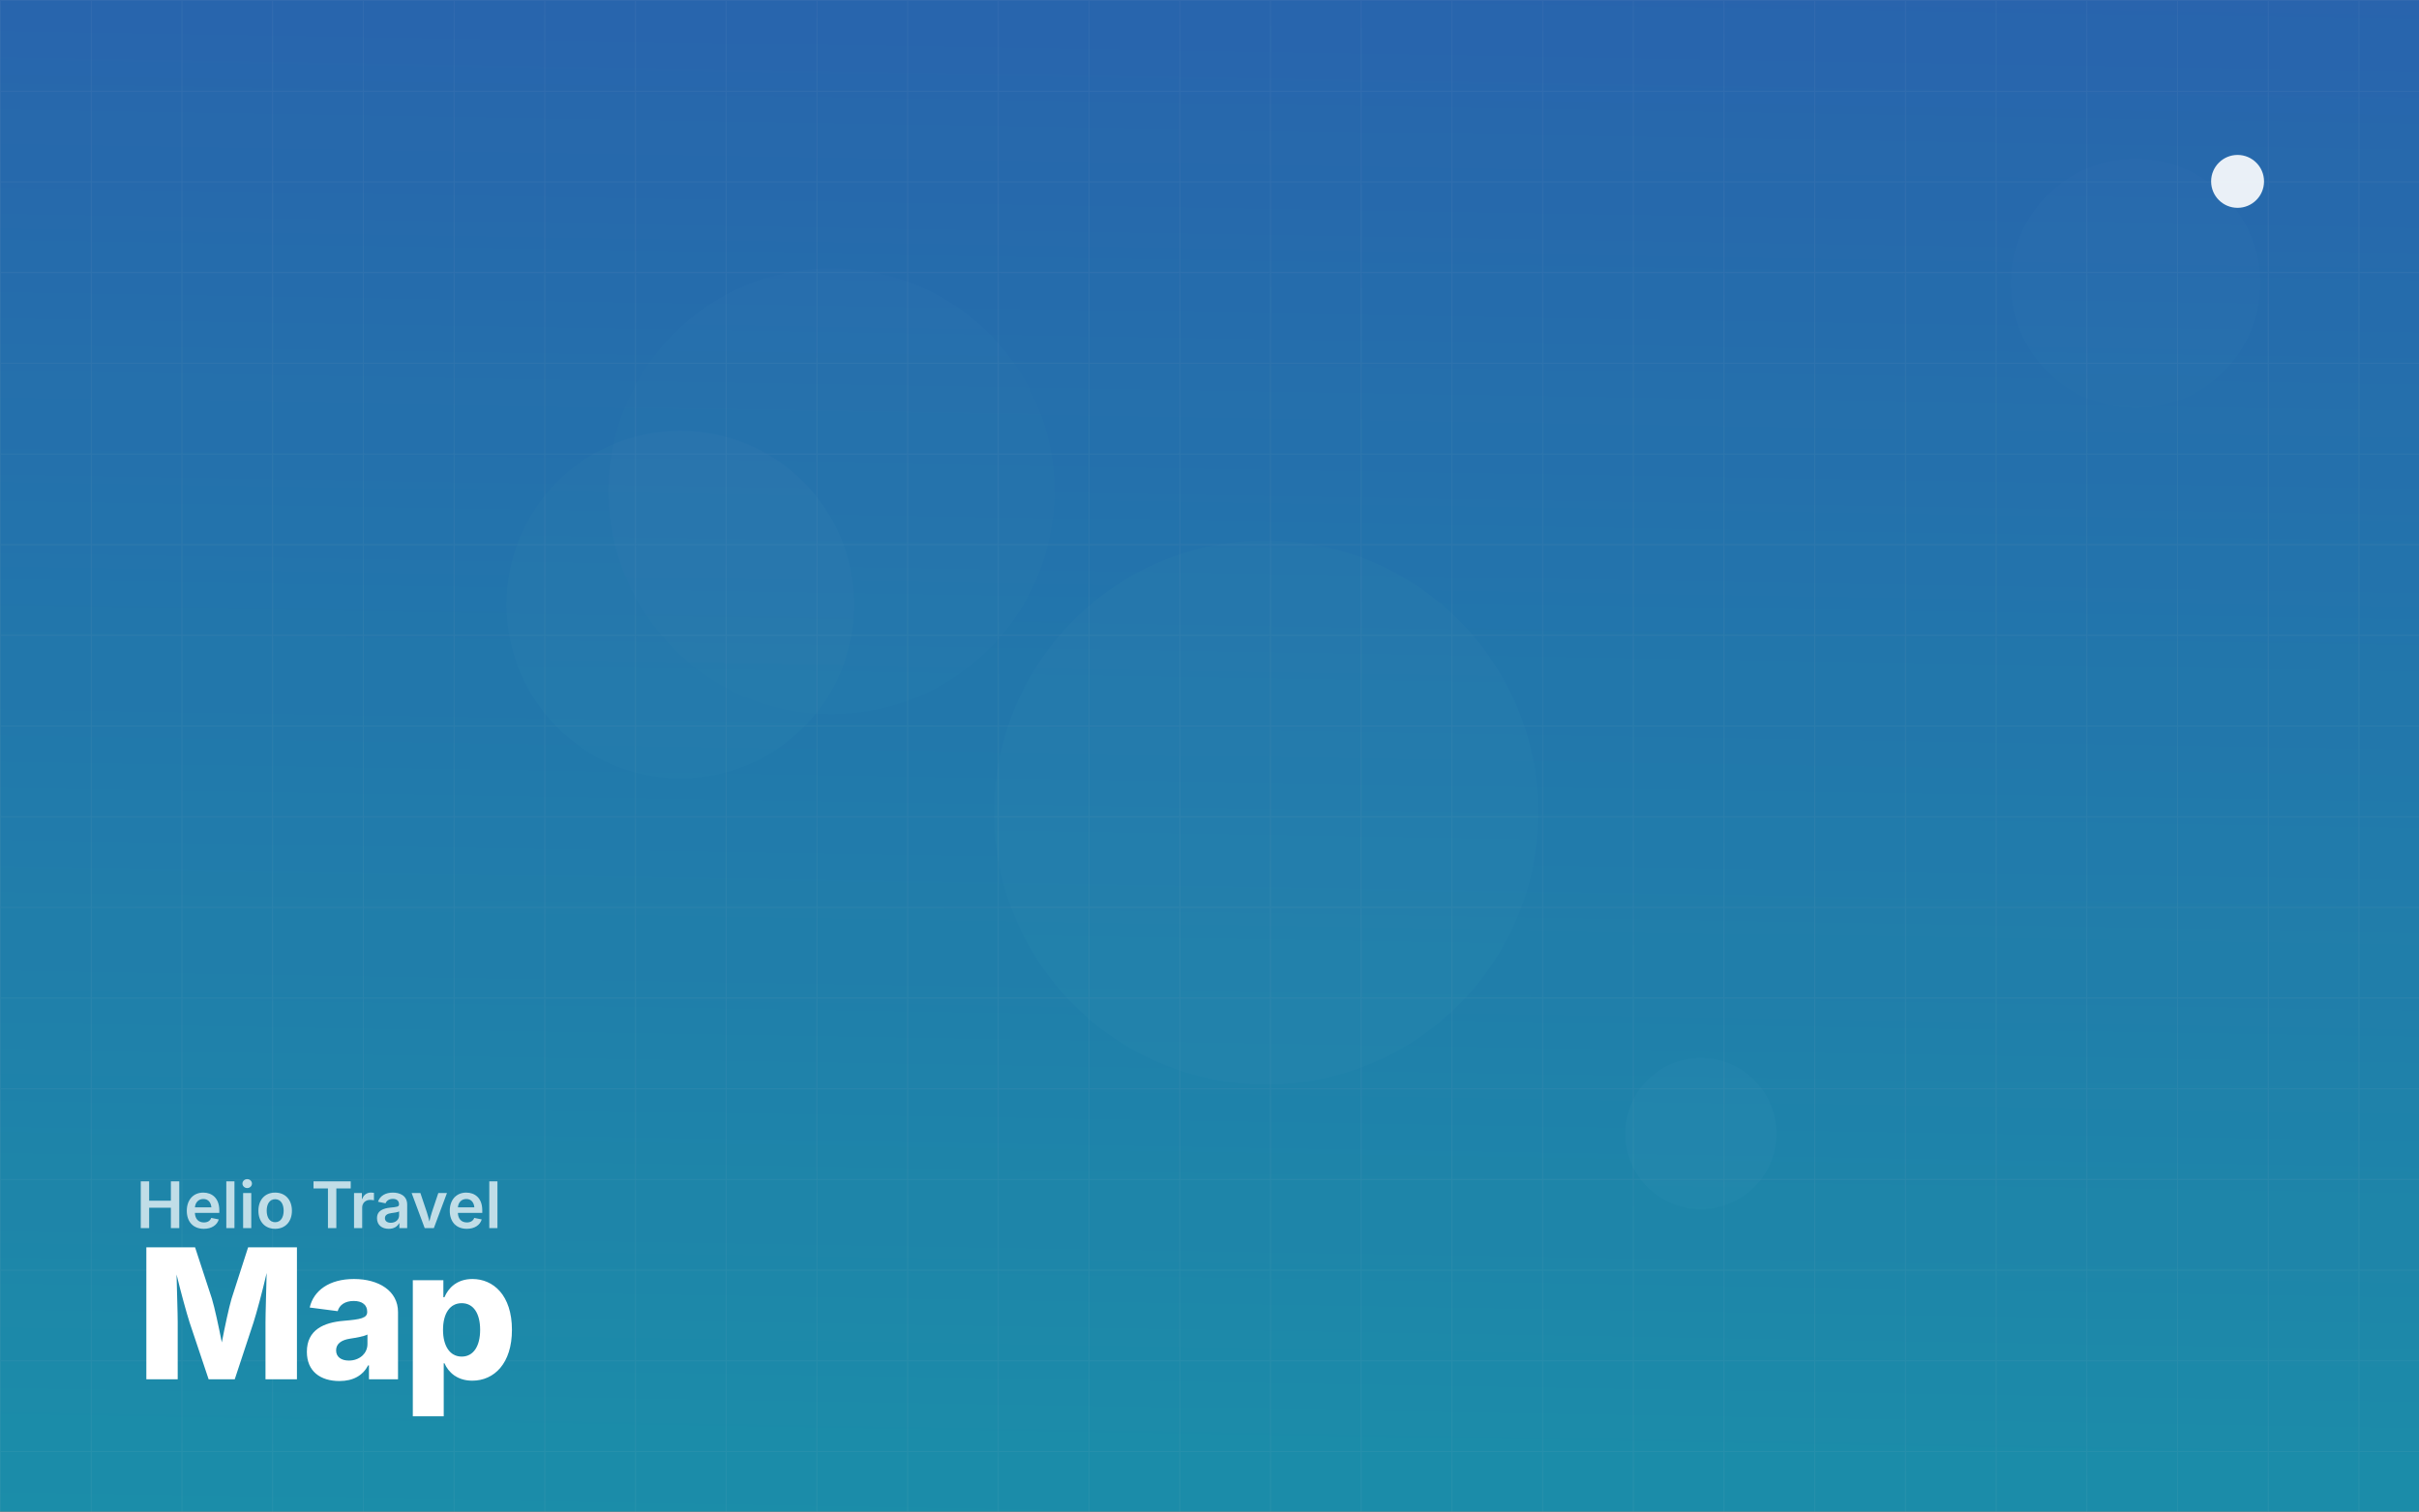
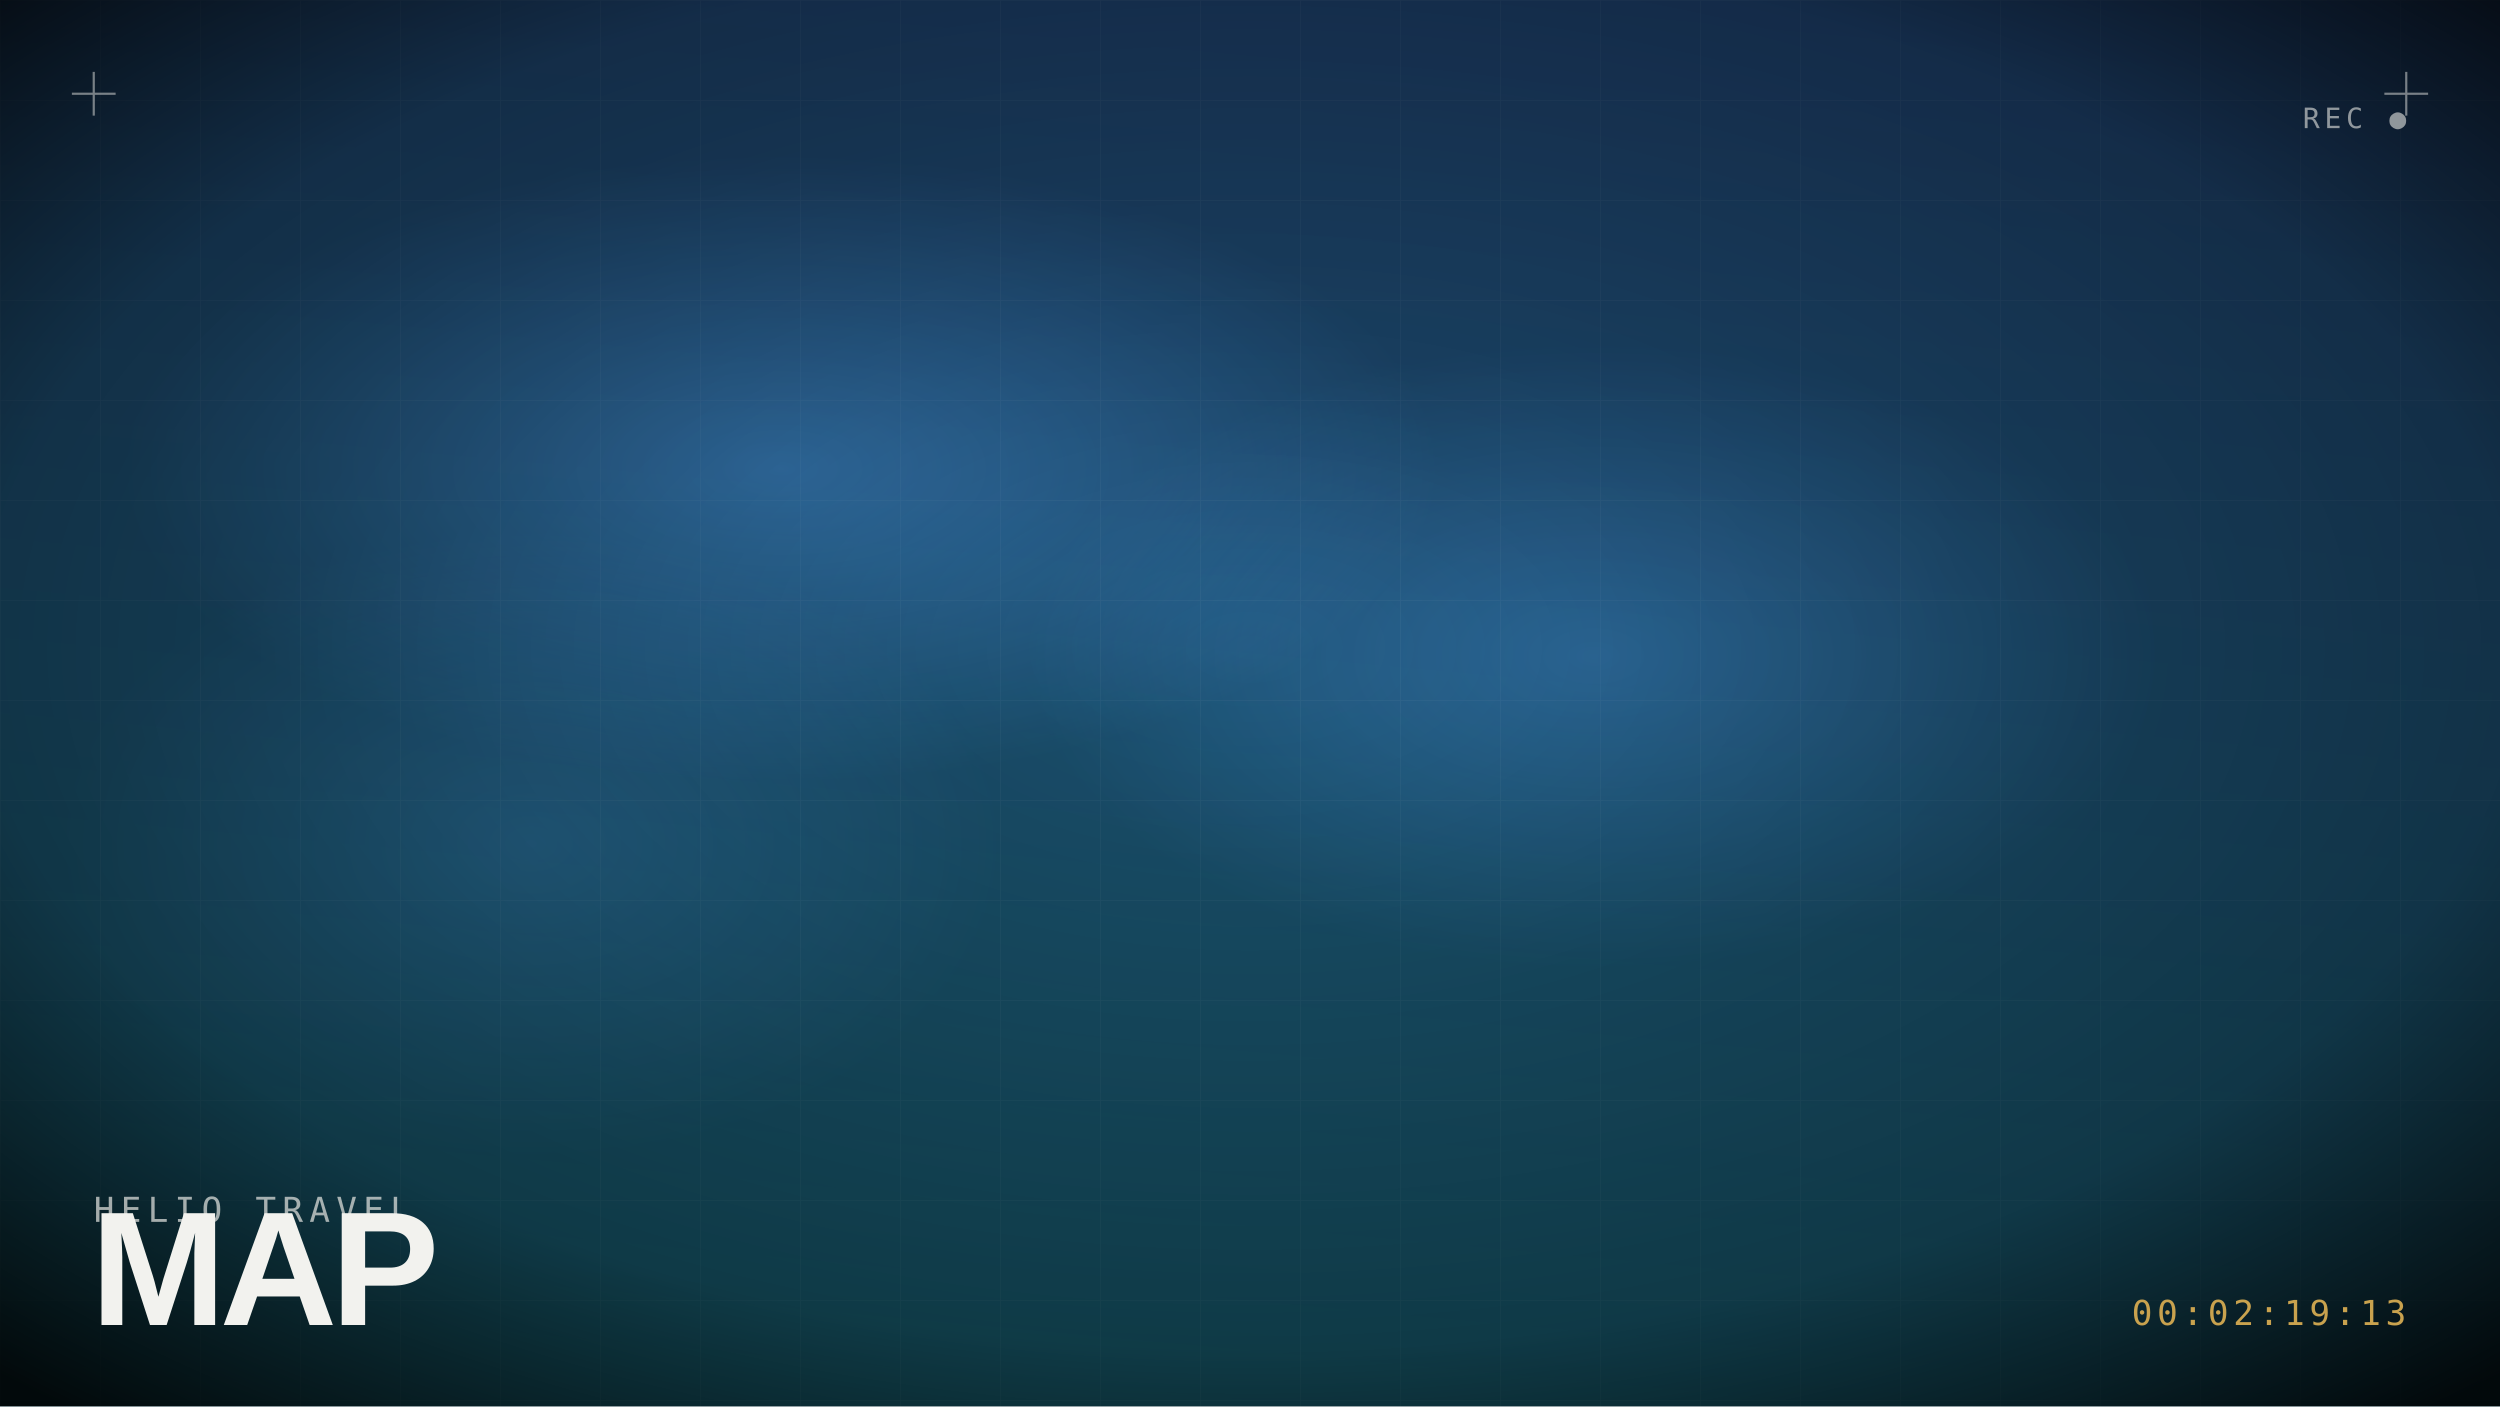
- <svg xmlns="http://www.w3.org/2000/svg" width="1280" height="800" viewBox="0 0 1280 800" fill="none">
+ <svg xmlns="http://www.w3.org/2000/svg" width="1600" height="900" viewBox="0 0 1600 900" fill="none">
  <defs>
-     <linearGradient id="gheliotravel1" x1="0" y1="0" x2="1" y2="1" gradientTransform="rotate(47 .5 .5)">
+     <linearGradient id="duoheliotravel1" x1="0" y1="0" x2="1" y2="1" gradientTransform="rotate(54 .5 .5)">
      <stop offset="0" stop-color="#3b82f6" />
      <stop offset="1" stop-color="#22d3ee" />
    </linearGradient>
-     <pattern id="gheliotravel1grid" width="48" height="48" patternUnits="userSpaceOnUse">
-       <path d="M48 0H0V48" stroke="#ffffff" stroke-opacity="0.06" stroke-width="1" />
+     <radialGradient id="glowheliotravel1" cx="50%" cy="50%" r="50%">
+       <stop offset="0" stop-color="#3b82f6" stop-opacity="0.9" />
+       <stop offset="1" stop-color="#3b82f6" stop-opacity="0" />
+     </radialGradient>
+     <radialGradient id="vigheliotravel1" cx="50%" cy="46%" r="72%">
+       <stop offset="0" stop-color="#000" stop-opacity="0" />
+       <stop offset="0.7" stop-color="#000" stop-opacity="0.35" />
+       <stop offset="1" stop-color="#000" stop-opacity="0.9" />
+     </radialGradient>
+     <pattern id="gridheliotravel1" width="64" height="64" patternUnits="userSpaceOnUse">
+       <path d="M64 0H0V64" stroke="#ffffff" stroke-opacity="0.05" stroke-width="1" />
    </pattern>
  </defs>
-   <rect width="1280" height="800" fill="#0a0a0c" />
-   <rect width="1280" height="800" fill="url(#gheliotravel1)" opacity="0.9" />
-   <g style="mix-blend-mode:soft-light">
-     <circle cx="440" cy="260" r="118" fill="#fff" opacity="0.04" />
-     <circle cx="670" cy="430" r="144" fill="#fff" opacity="0.06" />
-     <circle cx="900" cy="600" r="40" fill="#fff" opacity="0.08" />
-     <circle cx="1130" cy="150" r="66" fill="#fff" opacity="0.04" />
-     <circle cx="360" cy="320" r="92" fill="#fff" opacity="0.06" />
+   <rect width="1600" height="900" fill="#0c0c0e" />
+   <rect width="1600" height="900" fill="url(#duoheliotravel1)" opacity="0.42" />
+   <g style="mix-blend-mode:screen">
+     <ellipse cx="500" cy="300" rx="420" ry="200" fill="url(#glowheliotravel1)" opacity="0.5" />
+     <ellipse cx="1020" cy="420" rx="360" ry="200" fill="url(#glowheliotravel1)" opacity="0.38" />
+     <ellipse cx="340" cy="540" rx="300" ry="200" fill="url(#glowheliotravel1)" opacity="0.26" />
  </g>
-   <rect width="1280" height="800" fill="url(#gheliotravel1grid)" />
-   <rect x="0" y="0" width="1280" height="800" fill="#000" opacity="0.22" />
-   <text x="72" y="650" font-family="Inter, Arial, sans-serif" font-size="34" font-weight="600" fill="#ffffff" opacity="0.72">Helio Travel</text>
-   <text x="72" y="730" font-family="Inter, Arial, sans-serif" font-size="96" font-weight="800" letter-spacing="-3" fill="#ffffff">Map</text>
-   <circle cx="1184" cy="96" r="14" fill="#ffffff" opacity="0.9" />
+   <rect width="1600" height="900" fill="url(#gridheliotravel1)" />
+   <rect width="1600" height="900" fill="url(#vigheliotravel1)" />
+   <g stroke="#e7e7e2" stroke-opacity="0.5" stroke-width="1.4">
+     <path d="M60 46 v28 M46 60 h28" />
+     <path d="M1540 46 v28 M1526 60 h28" />
+   </g>
+   <text x="60" y="782" font-family="'Roboto Mono', monospace" font-size="22" letter-spacing="4" fill="#e7e7e2" opacity="0.7">HELIO TRAVEL</text>
+   <text x="58" y="848" font-family="Archivo, Arial, sans-serif" font-size="104" font-weight="800" letter-spacing="-4" fill="#f2f2ee" text-transform="uppercase">MAP</text>
+   <text x="1540" y="848" text-anchor="end" font-family="'Roboto Mono', monospace" font-size="22" letter-spacing="3" fill="#c9a24e">00:02:19:13</text>
+   <text x="1540" y="82" text-anchor="end" font-family="'Roboto Mono', monospace" font-size="18" letter-spacing="3" fill="#e7e7e2" opacity="0.6">REC ●</text>
</svg>
